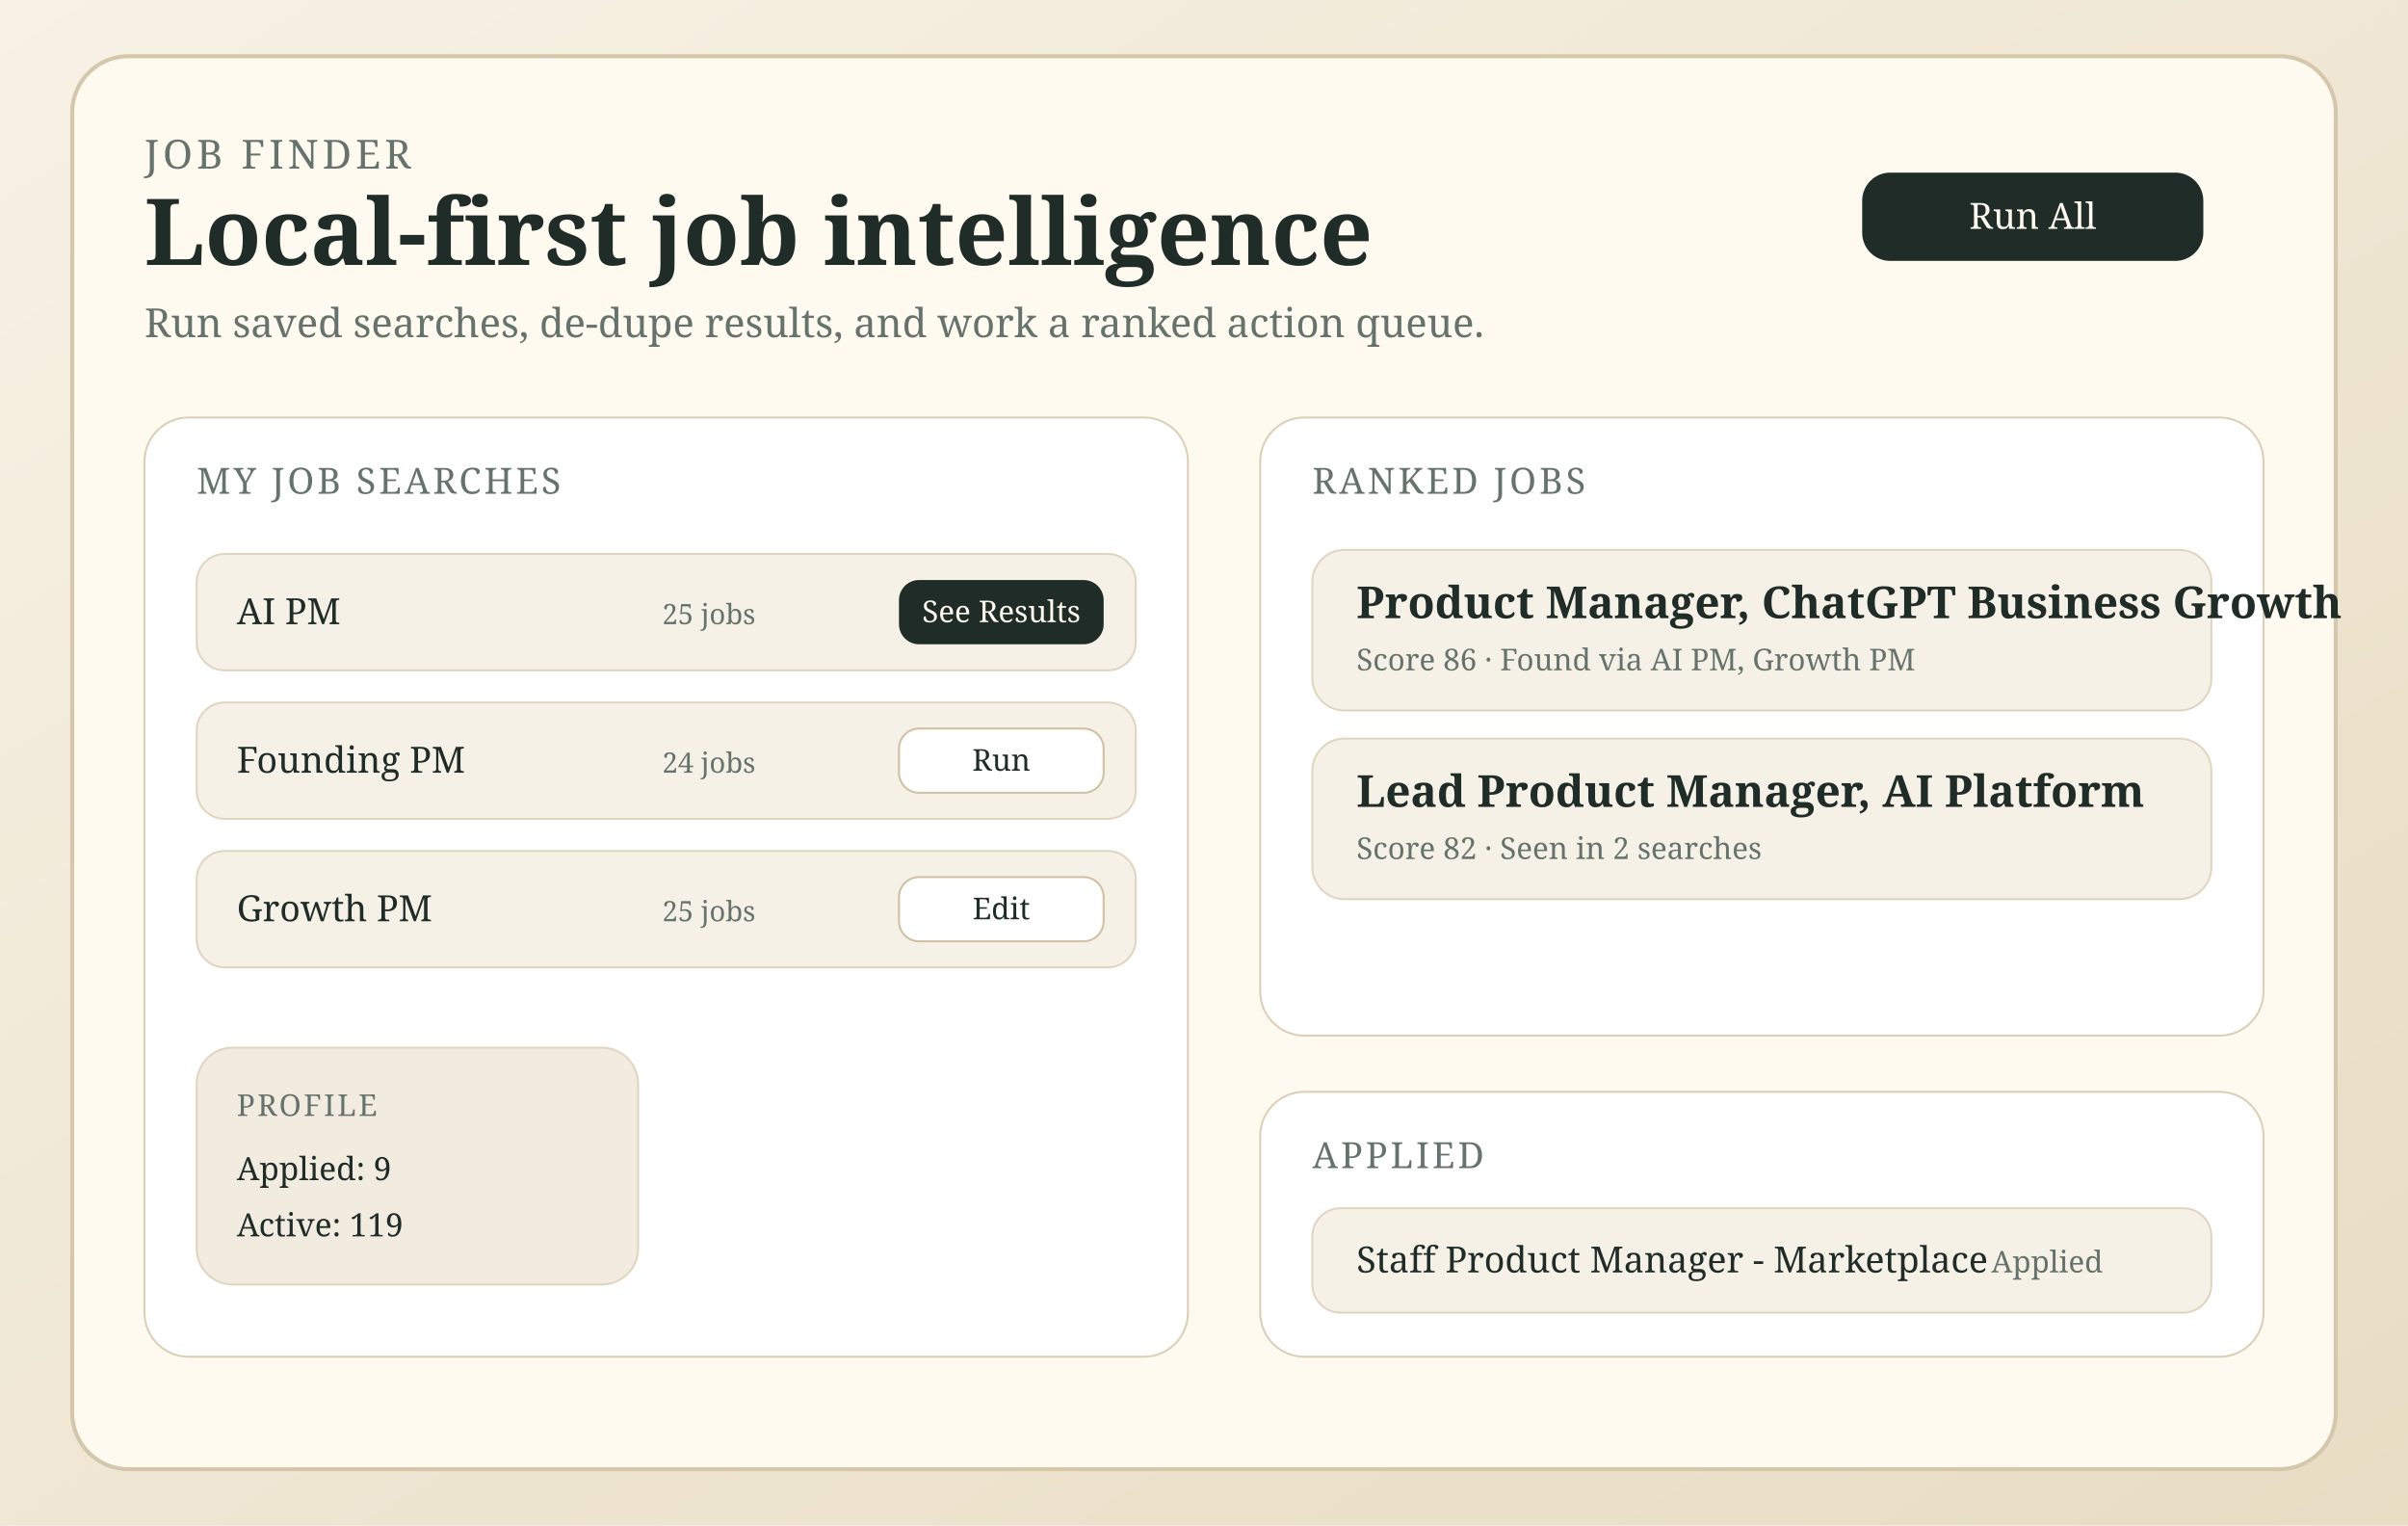
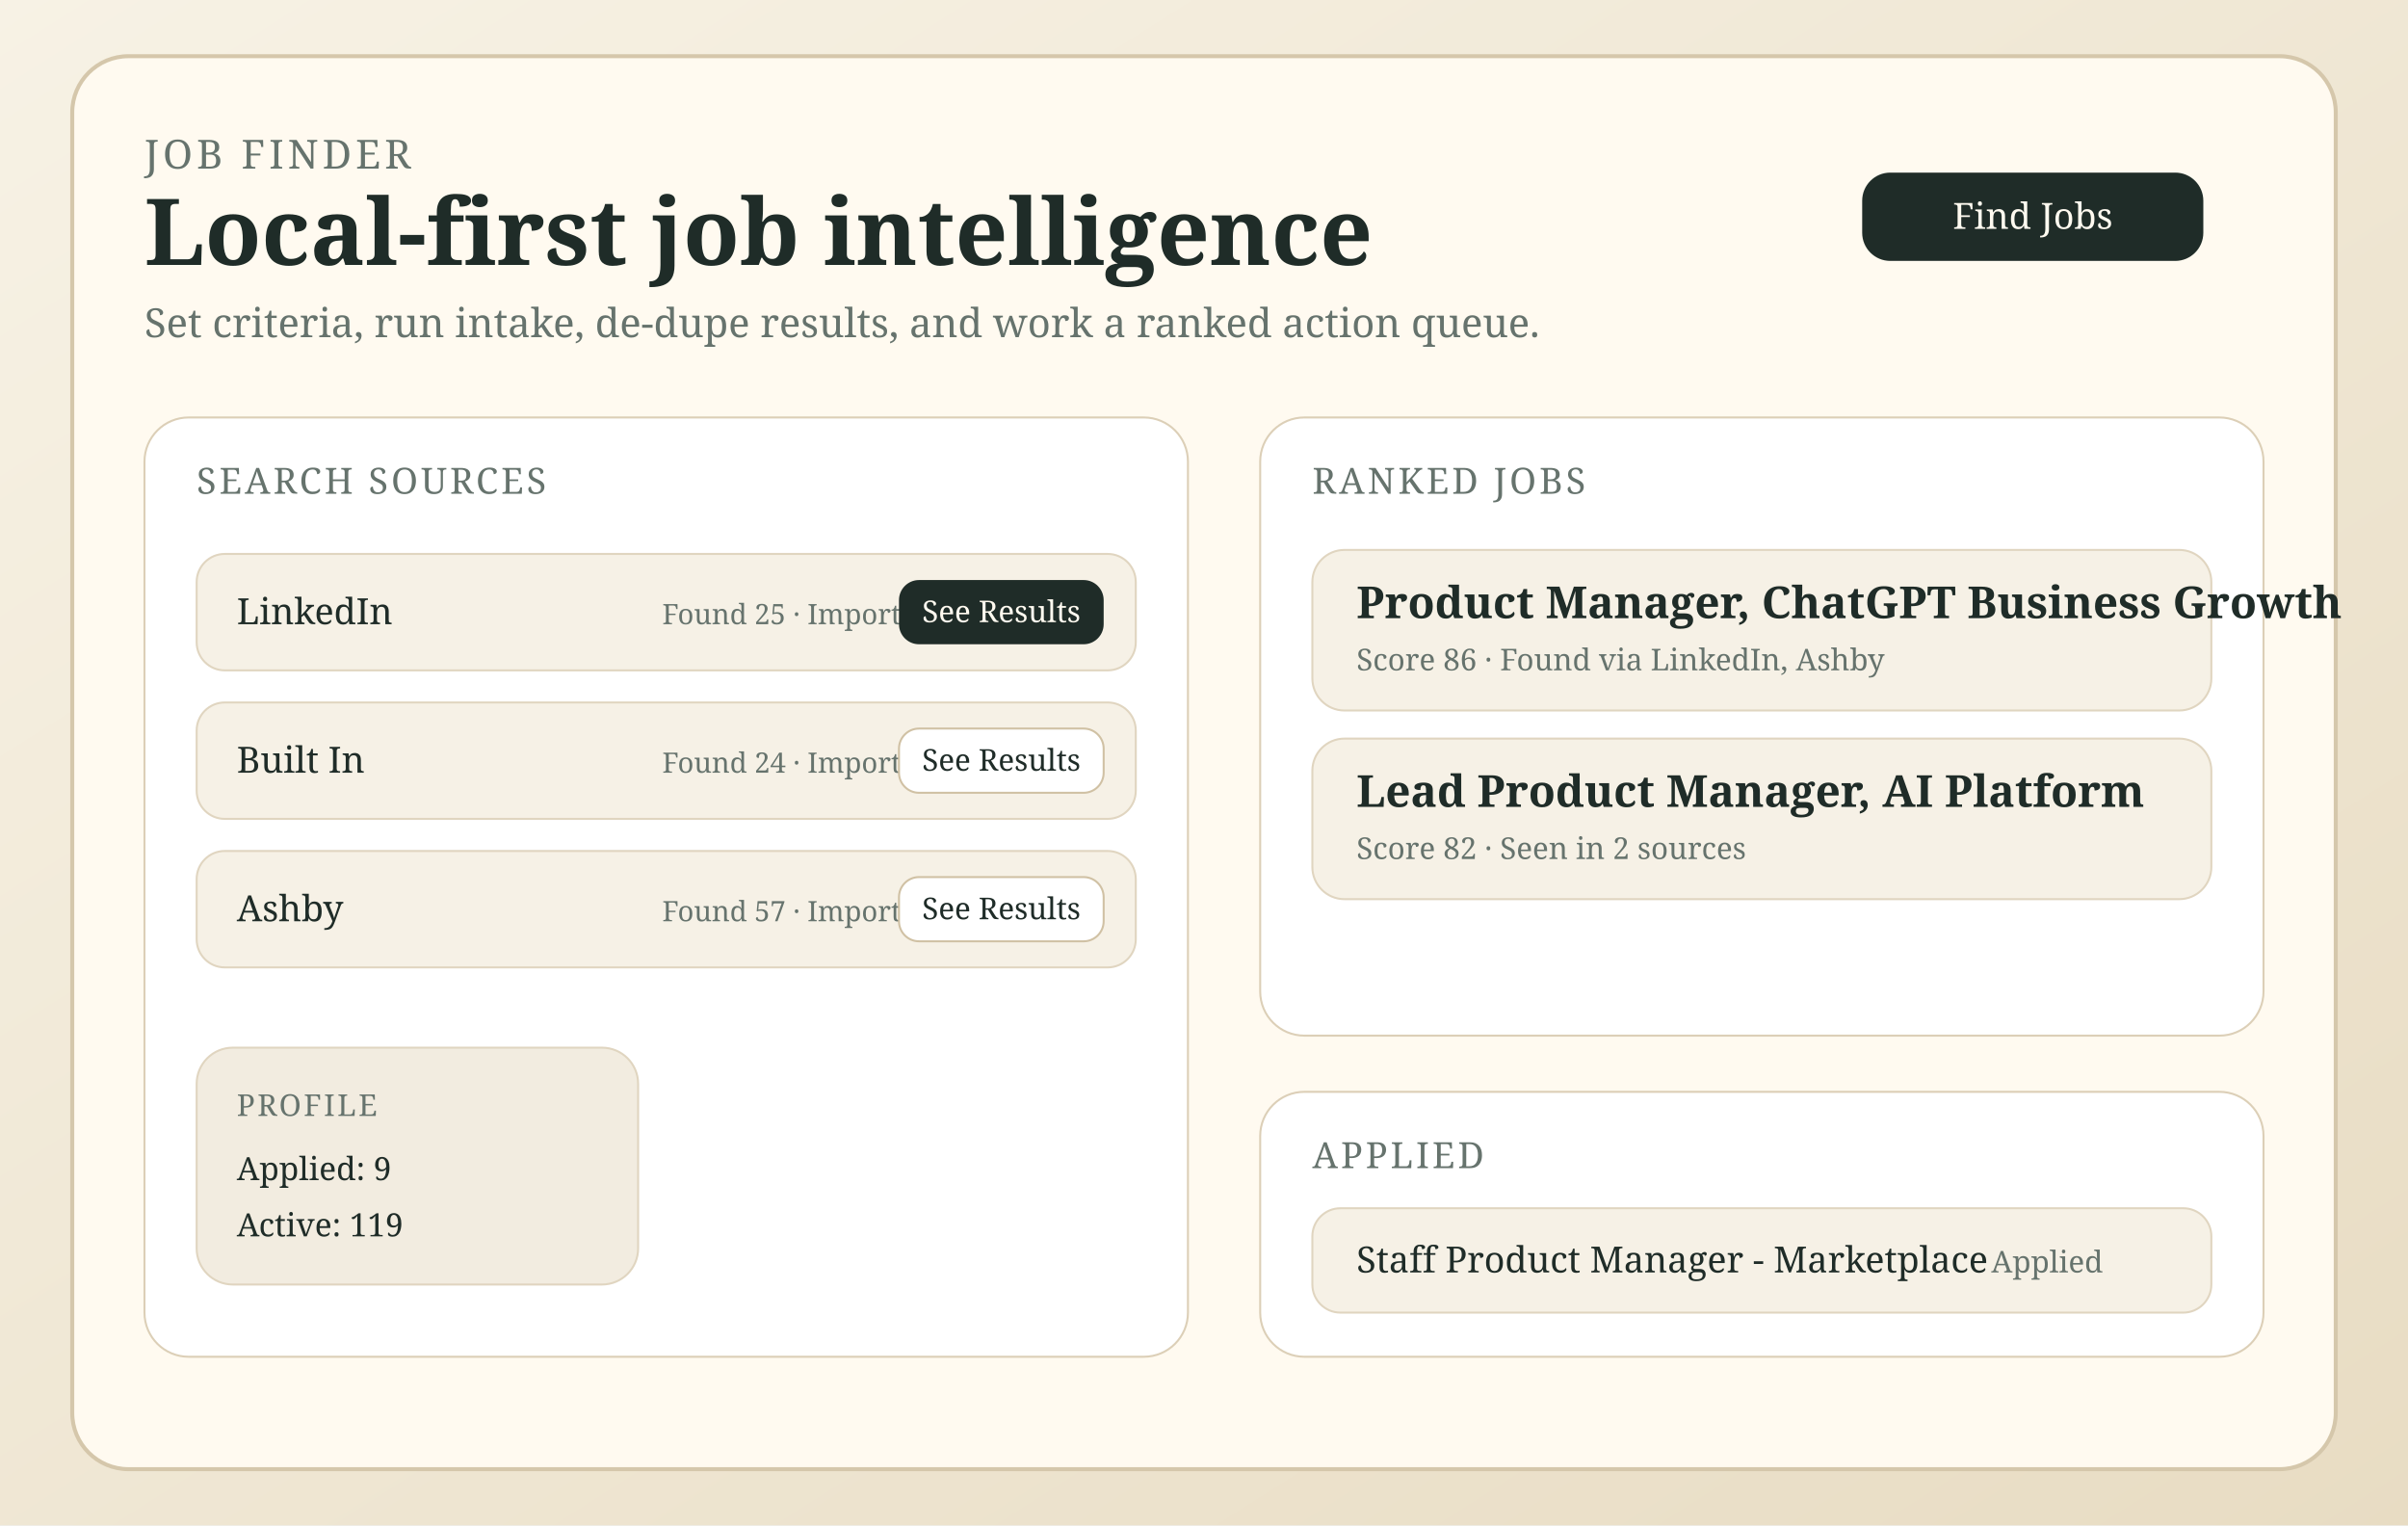
<svg xmlns="http://www.w3.org/2000/svg" width="1200" height="760" viewBox="0 0 1200 760" role="img" aria-labelledby="title desc">
  <defs>
    <linearGradient id="bg" x1="0%" y1="0%" x2="100%" y2="100%">
      <stop offset="0%" stop-color="#f7f2e5" />
      <stop offset="100%" stop-color="#e8dcc3" />
    </linearGradient>
  </defs>
  <rect width="1200" height="760" fill="url(#bg)" />
  <rect x="36" y="28" width="1128" height="704" rx="28" fill="#fffaf0" stroke="#d5c7ab" stroke-width="2" />
  <text x="72" y="84" font-family="Georgia, serif" font-size="20" fill="#66736d" letter-spacing="2">JOB FINDER</text>
  <text x="72" y="132" font-family="Georgia, serif" font-size="46" font-weight="700" fill="#1f2c28">Local-first job intelligence</text>
-   <text x="72" y="168" font-family="Georgia, serif" font-size="20" fill="#66736d">Run saved searches, de-dupe results, and work a ranked action queue.</text>
+   <text x="72" y="168" font-family="Georgia, serif" font-size="20" fill="#66736d">Set criteria, run intake, de-dupe results, and work a ranked action queue.</text>
  <rect x="928" y="86" width="170" height="44" rx="14" fill="#1f2c28" />
-   <text x="1013" y="114" text-anchor="middle" font-family="Georgia, serif" font-size="18" fill="#fffaf0">Run All</text>
+   <text x="1013" y="114" text-anchor="middle" font-family="Georgia, serif" font-size="18" fill="#fffaf0">Find Jobs</text>
  <rect x="72" y="208" width="520" height="468" rx="22" fill="#ffffff" stroke="#dccfb7" />
-   <text x="98" y="246" font-family="Georgia, serif" font-size="18" fill="#66736d" letter-spacing="1.5">MY JOB SEARCHES</text>
+   <text x="98" y="246" font-family="Georgia, serif" font-size="18" fill="#66736d" letter-spacing="1.5">SEARCH SOURCES</text>
  <rect x="98" y="276" width="468" height="58" rx="14" fill="#f6f1e6" stroke="#e0d5c0" />
-   <text x="118" y="311" font-family="Georgia, serif" font-size="18" fill="#1f2c28">AI PM</text>
-   <text x="330" y="311" font-family="Georgia, serif" font-size="14" fill="#66736d">25 jobs</text>
+   <text x="118" y="311" font-family="Georgia, serif" font-size="18" fill="#1f2c28">LinkedIn</text>
+   <text x="330" y="311" font-family="Georgia, serif" font-size="14" fill="#66736d">Found 25 · Imported 19</text>
  <rect x="448" y="289" width="102" height="32" rx="10" fill="#1f2c28" />
  <text x="499" y="310" text-anchor="middle" font-family="Georgia, serif" font-size="15" fill="#fffaf0">See Results</text>
  <rect x="98" y="350" width="468" height="58" rx="14" fill="#f6f1e6" stroke="#e0d5c0" />
-   <text x="118" y="385" font-family="Georgia, serif" font-size="18" fill="#1f2c28">Founding PM</text>
-   <text x="330" y="385" font-family="Georgia, serif" font-size="14" fill="#66736d">24 jobs</text>
+   <text x="118" y="385" font-family="Georgia, serif" font-size="18" fill="#1f2c28">Built In</text>
+   <text x="330" y="385" font-family="Georgia, serif" font-size="14" fill="#66736d">Found 24 · Imported 22</text>
  <rect x="448" y="363" width="102" height="32" rx="10" fill="#ffffff" stroke="#d0c1a4" />
-   <text x="499" y="384" text-anchor="middle" font-family="Georgia, serif" font-size="15" fill="#1f2c28">Run</text>
+   <text x="499" y="384" text-anchor="middle" font-family="Georgia, serif" font-size="15" fill="#1f2c28">See Results</text>
  <rect x="98" y="424" width="468" height="58" rx="14" fill="#f6f1e6" stroke="#e0d5c0" />
-   <text x="118" y="459" font-family="Georgia, serif" font-size="18" fill="#1f2c28">Growth PM</text>
-   <text x="330" y="459" font-family="Georgia, serif" font-size="14" fill="#66736d">25 jobs</text>
+   <text x="118" y="459" font-family="Georgia, serif" font-size="18" fill="#1f2c28">Ashby</text>
+   <text x="330" y="459" font-family="Georgia, serif" font-size="14" fill="#66736d">Found 57 · Imported 13</text>
  <rect x="448" y="437" width="102" height="32" rx="10" fill="#ffffff" stroke="#d0c1a4" />
-   <text x="499" y="458" text-anchor="middle" font-family="Georgia, serif" font-size="15" fill="#1f2c28">Edit</text>
+   <text x="499" y="458" text-anchor="middle" font-family="Georgia, serif" font-size="15" fill="#1f2c28">See Results</text>
  <rect x="98" y="522" width="220" height="118" rx="18" fill="#f2ece0" stroke="#e0d5c0" />
  <text x="118" y="556" font-family="Georgia, serif" font-size="15" fill="#66736d" letter-spacing="1.2">PROFILE</text>
  <text x="118" y="588" font-family="Georgia, serif" font-size="16" fill="#1f2c28">Applied: 9</text>
  <text x="118" y="616" font-family="Georgia, serif" font-size="16" fill="#1f2c28">Active: 119</text>
  <rect x="628" y="208" width="500" height="308" rx="22" fill="#ffffff" stroke="#dccfb7" />
  <text x="654" y="246" font-family="Georgia, serif" font-size="18" fill="#66736d" letter-spacing="1.5">RANKED JOBS</text>
  <rect x="654" y="274" width="448" height="80" rx="16" fill="#f6f1e6" stroke="#e0d5c0" />
  <text x="676" y="308" font-family="Georgia, serif" font-size="22" font-weight="700" fill="#1f2c28">Product Manager, ChatGPT Business Growth</text>
-   <text x="676" y="334" font-family="Georgia, serif" font-size="15" fill="#66736d">Score 86  ·  Found via AI PM, Growth PM</text>
+   <text x="676" y="334" font-family="Georgia, serif" font-size="15" fill="#66736d">Score 86  ·  Found via LinkedIn, Ashby</text>
  <rect x="654" y="368" width="448" height="80" rx="16" fill="#f6f1e6" stroke="#e0d5c0" />
  <text x="676" y="402" font-family="Georgia, serif" font-size="22" font-weight="700" fill="#1f2c28">Lead Product Manager, AI Platform</text>
-   <text x="676" y="428" font-family="Georgia, serif" font-size="15" fill="#66736d">Score 82  ·  Seen in 2 searches</text>
+   <text x="676" y="428" font-family="Georgia, serif" font-size="15" fill="#66736d">Score 82  ·  Seen in 2 sources</text>
  <rect x="628" y="544" width="500" height="132" rx="22" fill="#ffffff" stroke="#dccfb7" />
  <text x="654" y="582" font-family="Georgia, serif" font-size="18" fill="#66736d" letter-spacing="1.5">APPLIED</text>
  <rect x="654" y="602" width="448" height="52" rx="14" fill="#f6f1e6" stroke="#e0d5c0" />
  <text x="676" y="634" font-family="Georgia, serif" font-size="18" fill="#1f2c28">Staff Product Manager - Marketplace</text>
  <text x="1048" y="634" text-anchor="end" font-family="Georgia, serif" font-size="15" fill="#66736d">Applied</text>
</svg>
